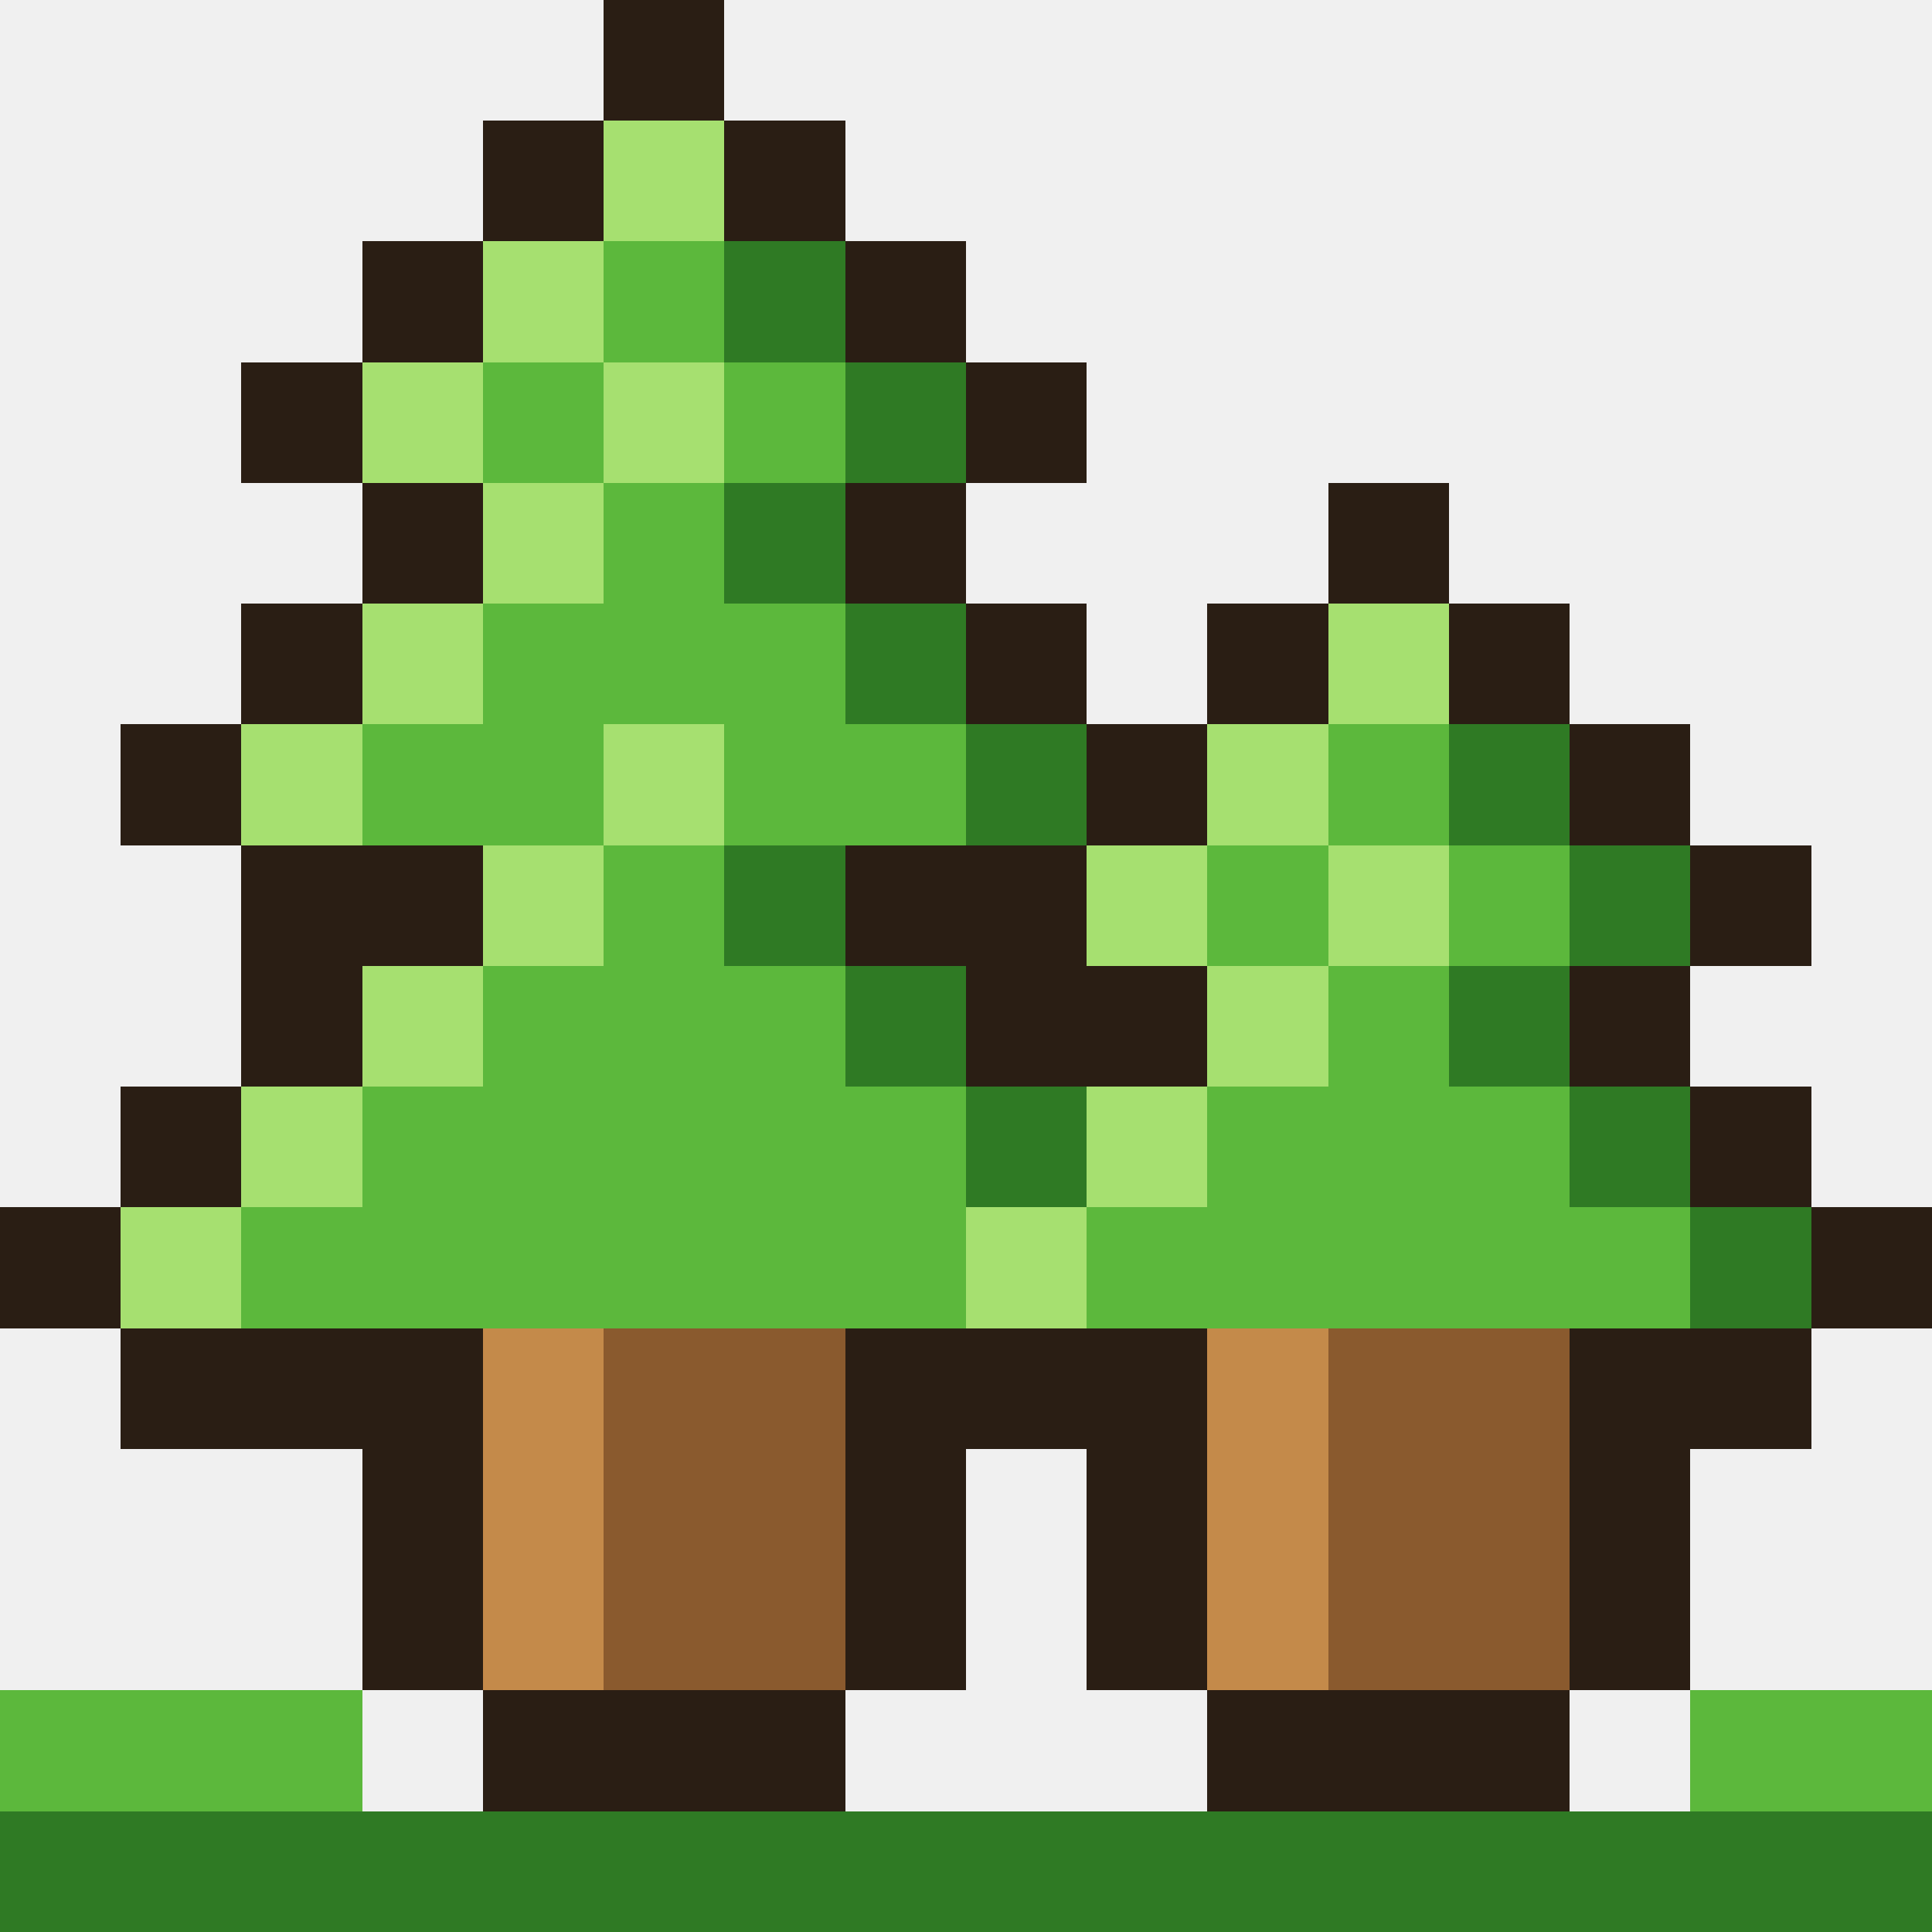
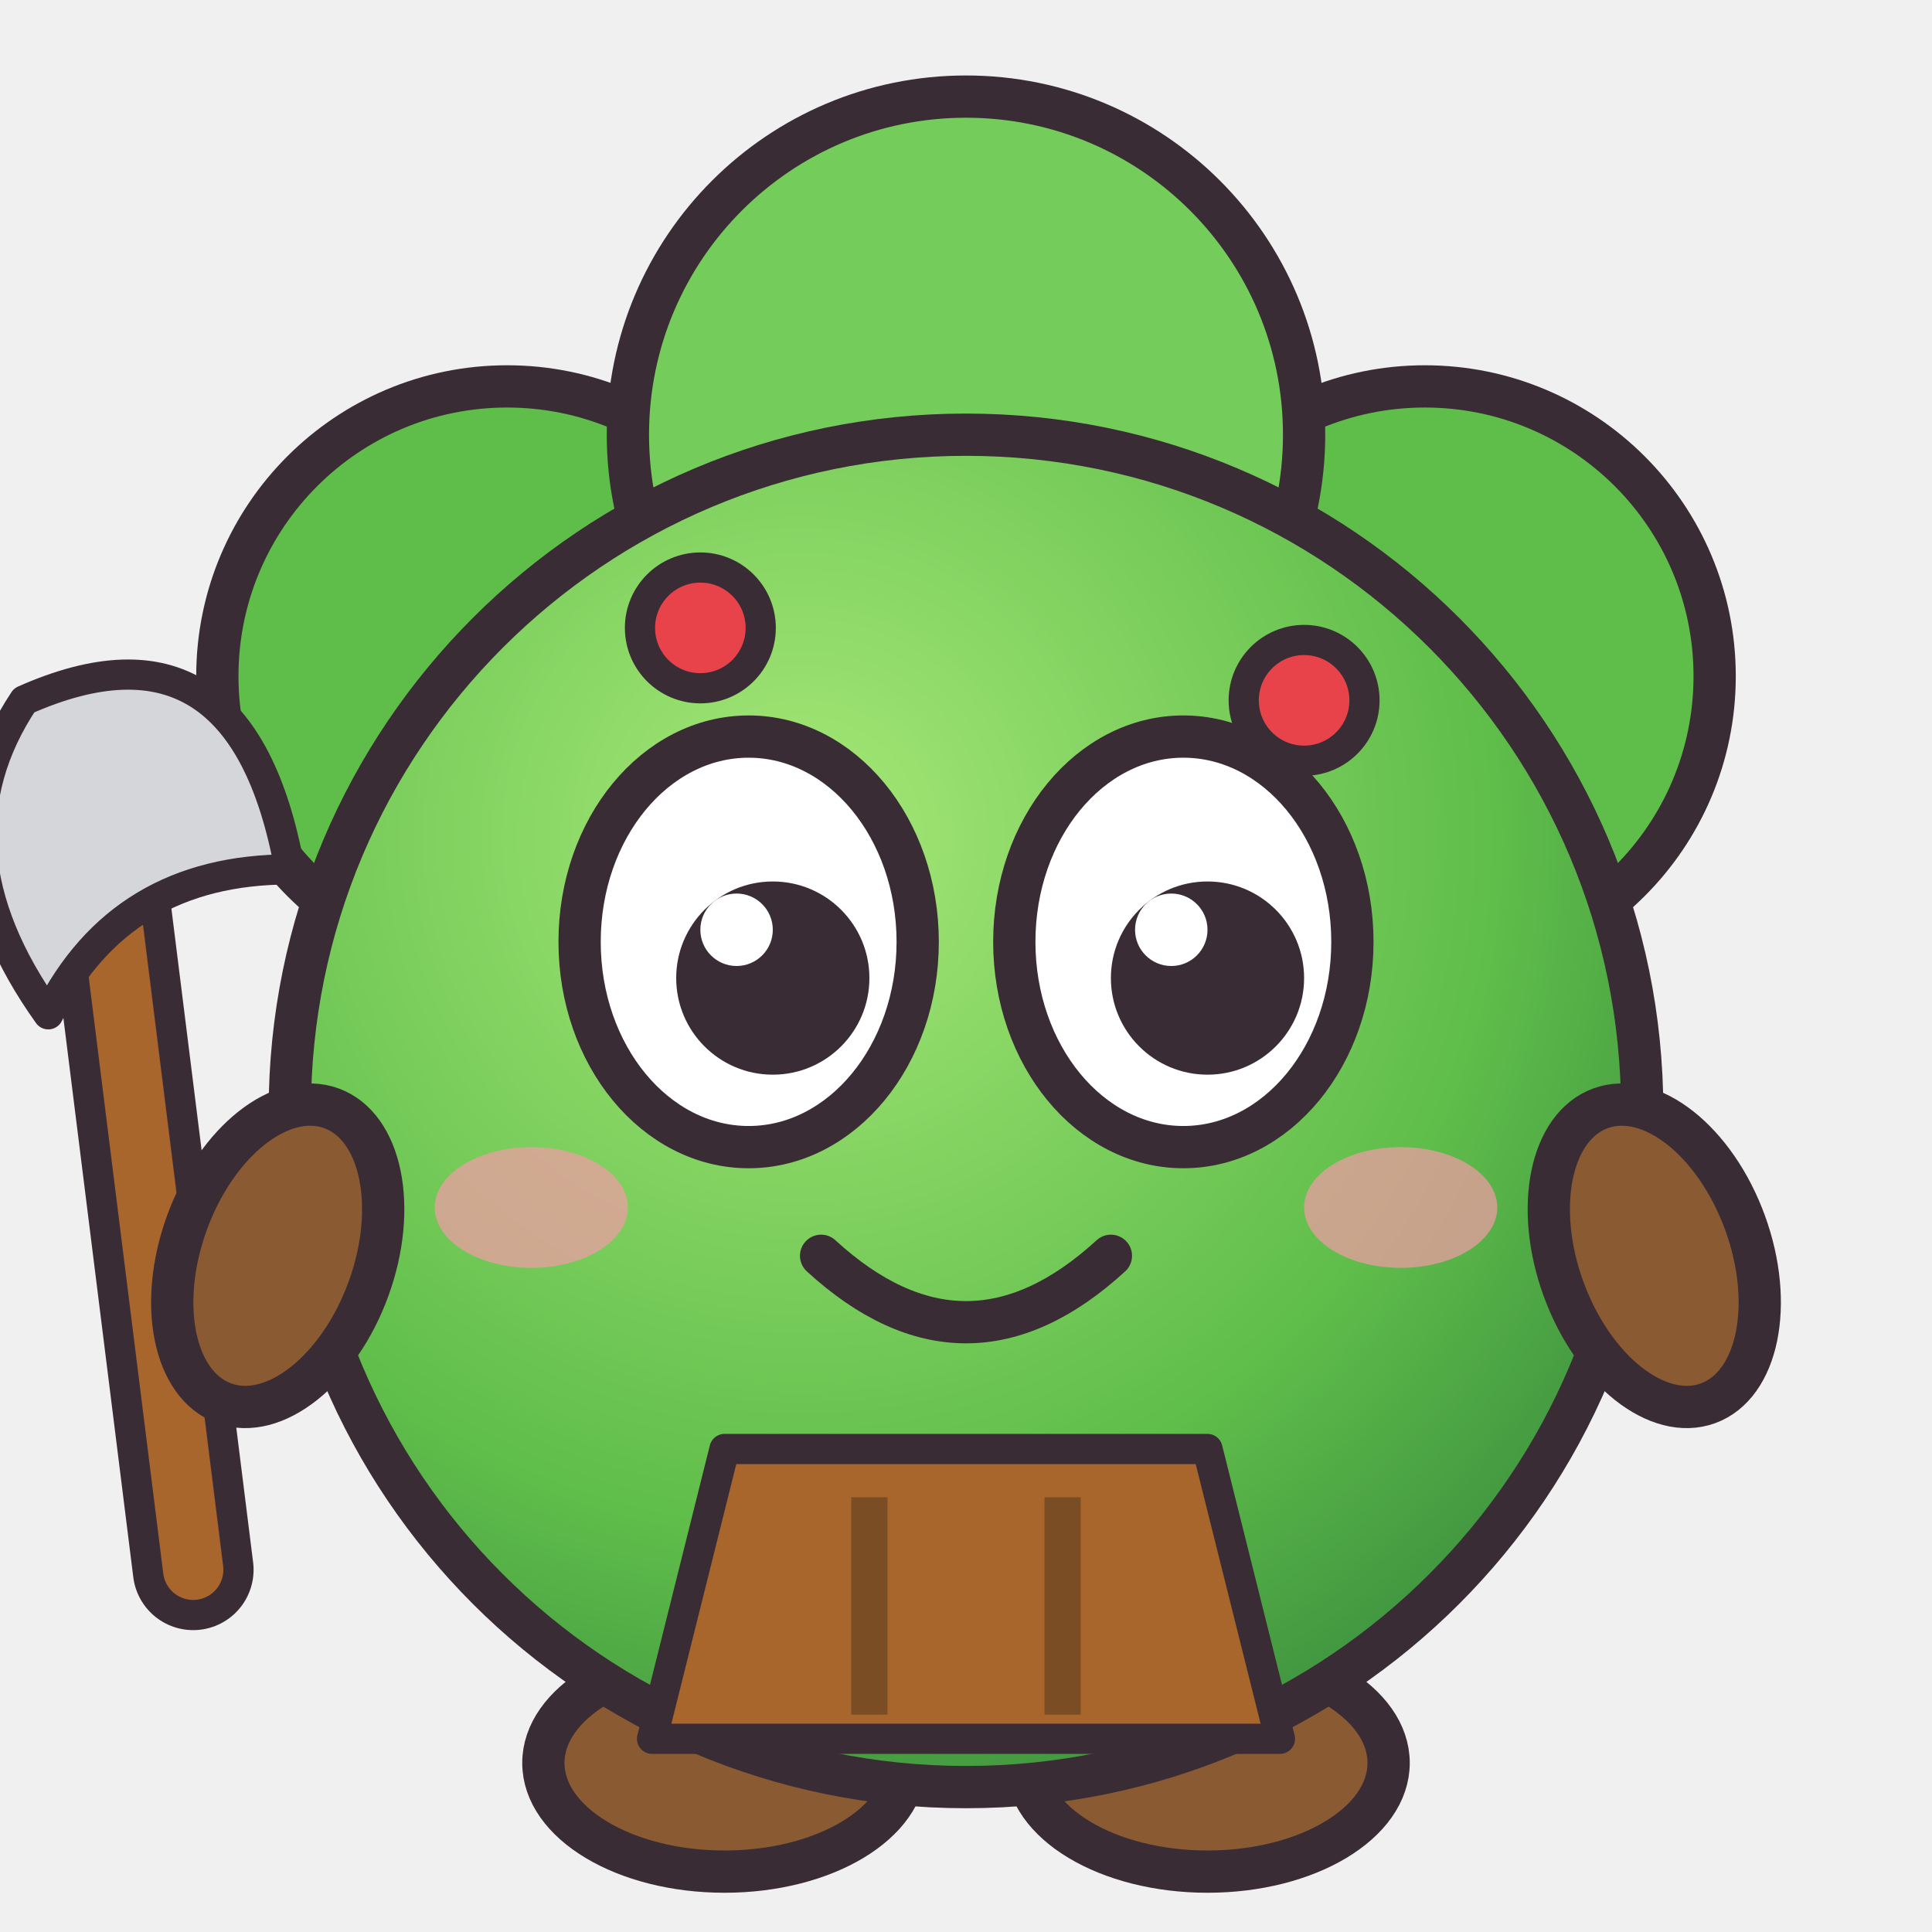
- <svg xmlns="http://www.w3.org/2000/svg" viewBox="0 0 16 16" width="64" height="64" shape-rendering="crispEdges">
-   <rect x="5" y="0" width="1" height="1" fill="#2a1e14" />
-   <rect x="4" y="1" width="1" height="1" fill="#2a1e14" />
-   <rect x="5" y="1" width="1" height="1" fill="#a6e070" />
-   <rect x="6" y="1" width="1" height="1" fill="#2a1e14" />
-   <rect x="3" y="2" width="1" height="1" fill="#2a1e14" />
-   <rect x="4" y="2" width="1" height="1" fill="#a6e070" />
-   <rect x="5" y="2" width="1" height="1" fill="#5cb83c" />
-   <rect x="6" y="2" width="1" height="1" fill="#2f7a24" />
-   <rect x="7" y="2" width="1" height="1" fill="#2a1e14" />
-   <rect x="2" y="3" width="1" height="1" fill="#2a1e14" />
-   <rect x="3" y="3" width="1" height="1" fill="#a6e070" />
-   <rect x="4" y="3" width="1" height="1" fill="#5cb83c" />
-   <rect x="5" y="3" width="1" height="1" fill="#a6e070" />
-   <rect x="6" y="3" width="1" height="1" fill="#5cb83c" />
-   <rect x="7" y="3" width="1" height="1" fill="#2f7a24" />
-   <rect x="8" y="3" width="1" height="1" fill="#2a1e14" />
-   <rect x="3" y="4" width="1" height="1" fill="#2a1e14" />
-   <rect x="4" y="4" width="1" height="1" fill="#a6e070" />
-   <rect x="5" y="4" width="1" height="1" fill="#5cb83c" />
-   <rect x="6" y="4" width="1" height="1" fill="#2f7a24" />
-   <rect x="7" y="4" width="1" height="1" fill="#2a1e14" />
-   <rect x="11" y="4" width="1" height="1" fill="#2a1e14" />
-   <rect x="2" y="5" width="1" height="1" fill="#2a1e14" />
-   <rect x="3" y="5" width="1" height="1" fill="#a6e070" />
-   <rect x="4" y="5" width="3" height="1" fill="#5cb83c" />
-   <rect x="7" y="5" width="1" height="1" fill="#2f7a24" />
-   <rect x="8" y="5" width="1" height="1" fill="#2a1e14" />
-   <rect x="10" y="5" width="1" height="1" fill="#2a1e14" />
-   <rect x="11" y="5" width="1" height="1" fill="#a6e070" />
-   <rect x="12" y="5" width="1" height="1" fill="#2a1e14" />
-   <rect x="1" y="6" width="1" height="1" fill="#2a1e14" />
-   <rect x="2" y="6" width="1" height="1" fill="#a6e070" />
-   <rect x="3" y="6" width="2" height="1" fill="#5cb83c" />
-   <rect x="5" y="6" width="1" height="1" fill="#a6e070" />
-   <rect x="6" y="6" width="2" height="1" fill="#5cb83c" />
-   <rect x="8" y="6" width="1" height="1" fill="#2f7a24" />
-   <rect x="9" y="6" width="1" height="1" fill="#2a1e14" />
-   <rect x="10" y="6" width="1" height="1" fill="#a6e070" />
-   <rect x="11" y="6" width="1" height="1" fill="#5cb83c" />
-   <rect x="12" y="6" width="1" height="1" fill="#2f7a24" />
-   <rect x="13" y="6" width="1" height="1" fill="#2a1e14" />
-   <rect x="2" y="7" width="2" height="1" fill="#2a1e14" />
-   <rect x="4" y="7" width="1" height="1" fill="#a6e070" />
-   <rect x="5" y="7" width="1" height="1" fill="#5cb83c" />
-   <rect x="6" y="7" width="1" height="1" fill="#2f7a24" />
-   <rect x="7" y="7" width="2" height="1" fill="#2a1e14" />
-   <rect x="9" y="7" width="1" height="1" fill="#a6e070" />
-   <rect x="10" y="7" width="1" height="1" fill="#5cb83c" />
-   <rect x="11" y="7" width="1" height="1" fill="#a6e070" />
-   <rect x="12" y="7" width="1" height="1" fill="#5cb83c" />
-   <rect x="13" y="7" width="1" height="1" fill="#2f7a24" />
-   <rect x="14" y="7" width="1" height="1" fill="#2a1e14" />
-   <rect x="2" y="8" width="1" height="1" fill="#2a1e14" />
-   <rect x="3" y="8" width="1" height="1" fill="#a6e070" />
-   <rect x="4" y="8" width="3" height="1" fill="#5cb83c" />
-   <rect x="7" y="8" width="1" height="1" fill="#2f7a24" />
-   <rect x="8" y="8" width="2" height="1" fill="#2a1e14" />
-   <rect x="10" y="8" width="1" height="1" fill="#a6e070" />
-   <rect x="11" y="8" width="1" height="1" fill="#5cb83c" />
-   <rect x="12" y="8" width="1" height="1" fill="#2f7a24" />
-   <rect x="13" y="8" width="1" height="1" fill="#2a1e14" />
-   <rect x="1" y="9" width="1" height="1" fill="#2a1e14" />
-   <rect x="2" y="9" width="1" height="1" fill="#a6e070" />
-   <rect x="3" y="9" width="5" height="1" fill="#5cb83c" />
-   <rect x="8" y="9" width="1" height="1" fill="#2f7a24" />
-   <rect x="9" y="9" width="1" height="1" fill="#a6e070" />
-   <rect x="10" y="9" width="3" height="1" fill="#5cb83c" />
-   <rect x="13" y="9" width="1" height="1" fill="#2f7a24" />
-   <rect x="14" y="9" width="1" height="1" fill="#2a1e14" />
-   <rect x="0" y="10" width="1" height="1" fill="#2a1e14" />
-   <rect x="1" y="10" width="1" height="1" fill="#a6e070" />
-   <rect x="2" y="10" width="6" height="1" fill="#5cb83c" />
-   <rect x="8" y="10" width="1" height="1" fill="#a6e070" />
-   <rect x="9" y="10" width="5" height="1" fill="#5cb83c" />
-   <rect x="14" y="10" width="1" height="1" fill="#2f7a24" />
-   <rect x="15" y="10" width="1" height="1" fill="#2a1e14" />
-   <rect x="1" y="11" width="3" height="1" fill="#2a1e14" />
-   <rect x="4" y="11" width="1" height="1" fill="#c48a4a" />
-   <rect x="5" y="11" width="2" height="1" fill="#8a5a2e" />
-   <rect x="7" y="11" width="3" height="1" fill="#2a1e14" />
-   <rect x="10" y="11" width="1" height="1" fill="#c48a4a" />
-   <rect x="11" y="11" width="2" height="1" fill="#8a5a2e" />
-   <rect x="13" y="11" width="2" height="1" fill="#2a1e14" />
-   <rect x="3" y="12" width="1" height="1" fill="#2a1e14" />
-   <rect x="4" y="12" width="1" height="1" fill="#c48a4a" />
-   <rect x="5" y="12" width="2" height="1" fill="#8a5a2e" />
-   <rect x="7" y="12" width="1" height="1" fill="#2a1e14" />
-   <rect x="9" y="12" width="1" height="1" fill="#2a1e14" />
-   <rect x="10" y="12" width="1" height="1" fill="#c48a4a" />
-   <rect x="11" y="12" width="2" height="1" fill="#8a5a2e" />
-   <rect x="13" y="12" width="1" height="1" fill="#2a1e14" />
-   <rect x="3" y="13" width="1" height="1" fill="#2a1e14" />
-   <rect x="4" y="13" width="1" height="1" fill="#c48a4a" />
-   <rect x="5" y="13" width="2" height="1" fill="#8a5a2e" />
-   <rect x="7" y="13" width="1" height="1" fill="#2a1e14" />
-   <rect x="9" y="13" width="1" height="1" fill="#2a1e14" />
-   <rect x="10" y="13" width="1" height="1" fill="#c48a4a" />
-   <rect x="11" y="13" width="2" height="1" fill="#8a5a2e" />
-   <rect x="13" y="13" width="1" height="1" fill="#2a1e14" />
-   <rect x="0" y="14" width="3" height="1" fill="#5cb83c" />
-   <rect x="4" y="14" width="3" height="1" fill="#2a1e14" />
-   <rect x="10" y="14" width="3" height="1" fill="#2a1e14" />
-   <rect x="14" y="14" width="2" height="1" fill="#5cb83c" />
-   <rect x="0" y="15" width="16" height="1" fill="#2f7a24" />
+ <svg xmlns="http://www.w3.org/2000/svg" viewBox="0 0 160 160" width="160" height="160">
+   <defs>
+     <radialGradient id="b" cx=".38" cy=".3" r=".85">
+       <stop offset="0" stop-color="#a6e878" />
+       <stop offset=".6" stop-color="#5fbd4a" />
+       <stop offset="1" stop-color="#2f7f3a" />
+     </radialGradient>
+   </defs>
+   <circle cx="42" cy="56" r="24" fill="#5fbd4a" stroke="#3a2c35" stroke-width="3.5" stroke-linejoin="round" stroke-linecap="round" />
+   <circle cx="118" cy="56" r="24" fill="#5fbd4a" stroke="#3a2c35" stroke-width="3.5" stroke-linejoin="round" stroke-linecap="round" />
+   <circle cx="80" cy="36" r="28" fill="#74cc5a" stroke="#3a2c35" stroke-width="3.5" stroke-linejoin="round" stroke-linecap="round" />
+   <path d="M16 130L8 66" fill="none" stroke="#3a2c35" stroke-width="10" stroke-linecap="round" />
+   <path d="M16 130L8 66" fill="none" stroke="#a8652c" stroke-width="5" stroke-linecap="round" />
+   <path d="M2 58q18-8 22 14-14 0-20 12-10-14-2-26z" fill="#d4d6da" stroke="#3a2c35" stroke-width="2.5" stroke-linejoin="round" stroke-linecap="round" />
+   <ellipse cx="60" cy="146" rx="15" ry="9" fill="#8a5a33" stroke="#3a2c35" stroke-width="3.5" stroke-linejoin="round" stroke-linecap="round" />
+   <ellipse cx="100" cy="146" rx="15" ry="9" fill="#8a5a33" stroke="#3a2c35" stroke-width="3.5" stroke-linejoin="round" stroke-linecap="round" />
+   <circle cx="80" cy="92" r="56" fill="url(#b)" stroke="#3a2c35" stroke-width="3.5" stroke-linejoin="round" stroke-linecap="round" />
+   <path d="M60 120h40l6 24H54z" fill="#a8652c" stroke="#3a2c35" stroke-width="2.5" stroke-linejoin="round" stroke-linecap="round" />
+   <path d="M72 124v18M88 124v18" stroke="#7a4d24" stroke-width="3" />
+   <circle cx="58" cy="52" r="5" fill="#e8434a" stroke="#3a2c35" stroke-width="2.5" stroke-linejoin="round" stroke-linecap="round" />
+   <circle cx="108" cy="58" r="5" fill="#e8434a" stroke="#3a2c35" stroke-width="2.5" stroke-linejoin="round" stroke-linecap="round" />
+   <ellipse cx="23" cy="104" rx="8" ry="13" transform="rotate(20 23 104)" fill="#8a5a33" stroke="#3a2c35" stroke-width="3.5" stroke-linejoin="round" stroke-linecap="round" />
+   <ellipse cx="137" cy="104" rx="8" ry="13" transform="rotate(-20 137 104)" fill="#8a5a33" stroke="#3a2c35" stroke-width="3.5" stroke-linejoin="round" stroke-linecap="round" />
+   <ellipse cx="62" cy="78" rx="14" ry="17" fill="#fff" stroke="#3a2c35" stroke-width="3.5" stroke-linejoin="round" stroke-linecap="round" />
+   <circle cx="64" cy="81" r="8" fill="#3a2c35" />
+   <circle cx="61" cy="77" r="3" fill="#fff" />
+   <ellipse cx="98" cy="78" rx="14" ry="17" fill="#fff" stroke="#3a2c35" stroke-width="3.5" stroke-linejoin="round" stroke-linecap="round" />
+   <circle cx="100" cy="81" r="8" fill="#3a2c35" />
+   <circle cx="97" cy="77" r="3" fill="#fff" />
+   <path d="M68 104q12 11 24 0" fill="none" stroke="#3a2c35" stroke-width="3.5" stroke-linejoin="round" stroke-linecap="round" />
+   <ellipse cx="44" cy="100" rx="8" ry="5" fill="#f59aa8" opacity=".7" />
+   <ellipse cx="116" cy="100" rx="8" ry="5" fill="#f59aa8" opacity=".7" />
</svg>
